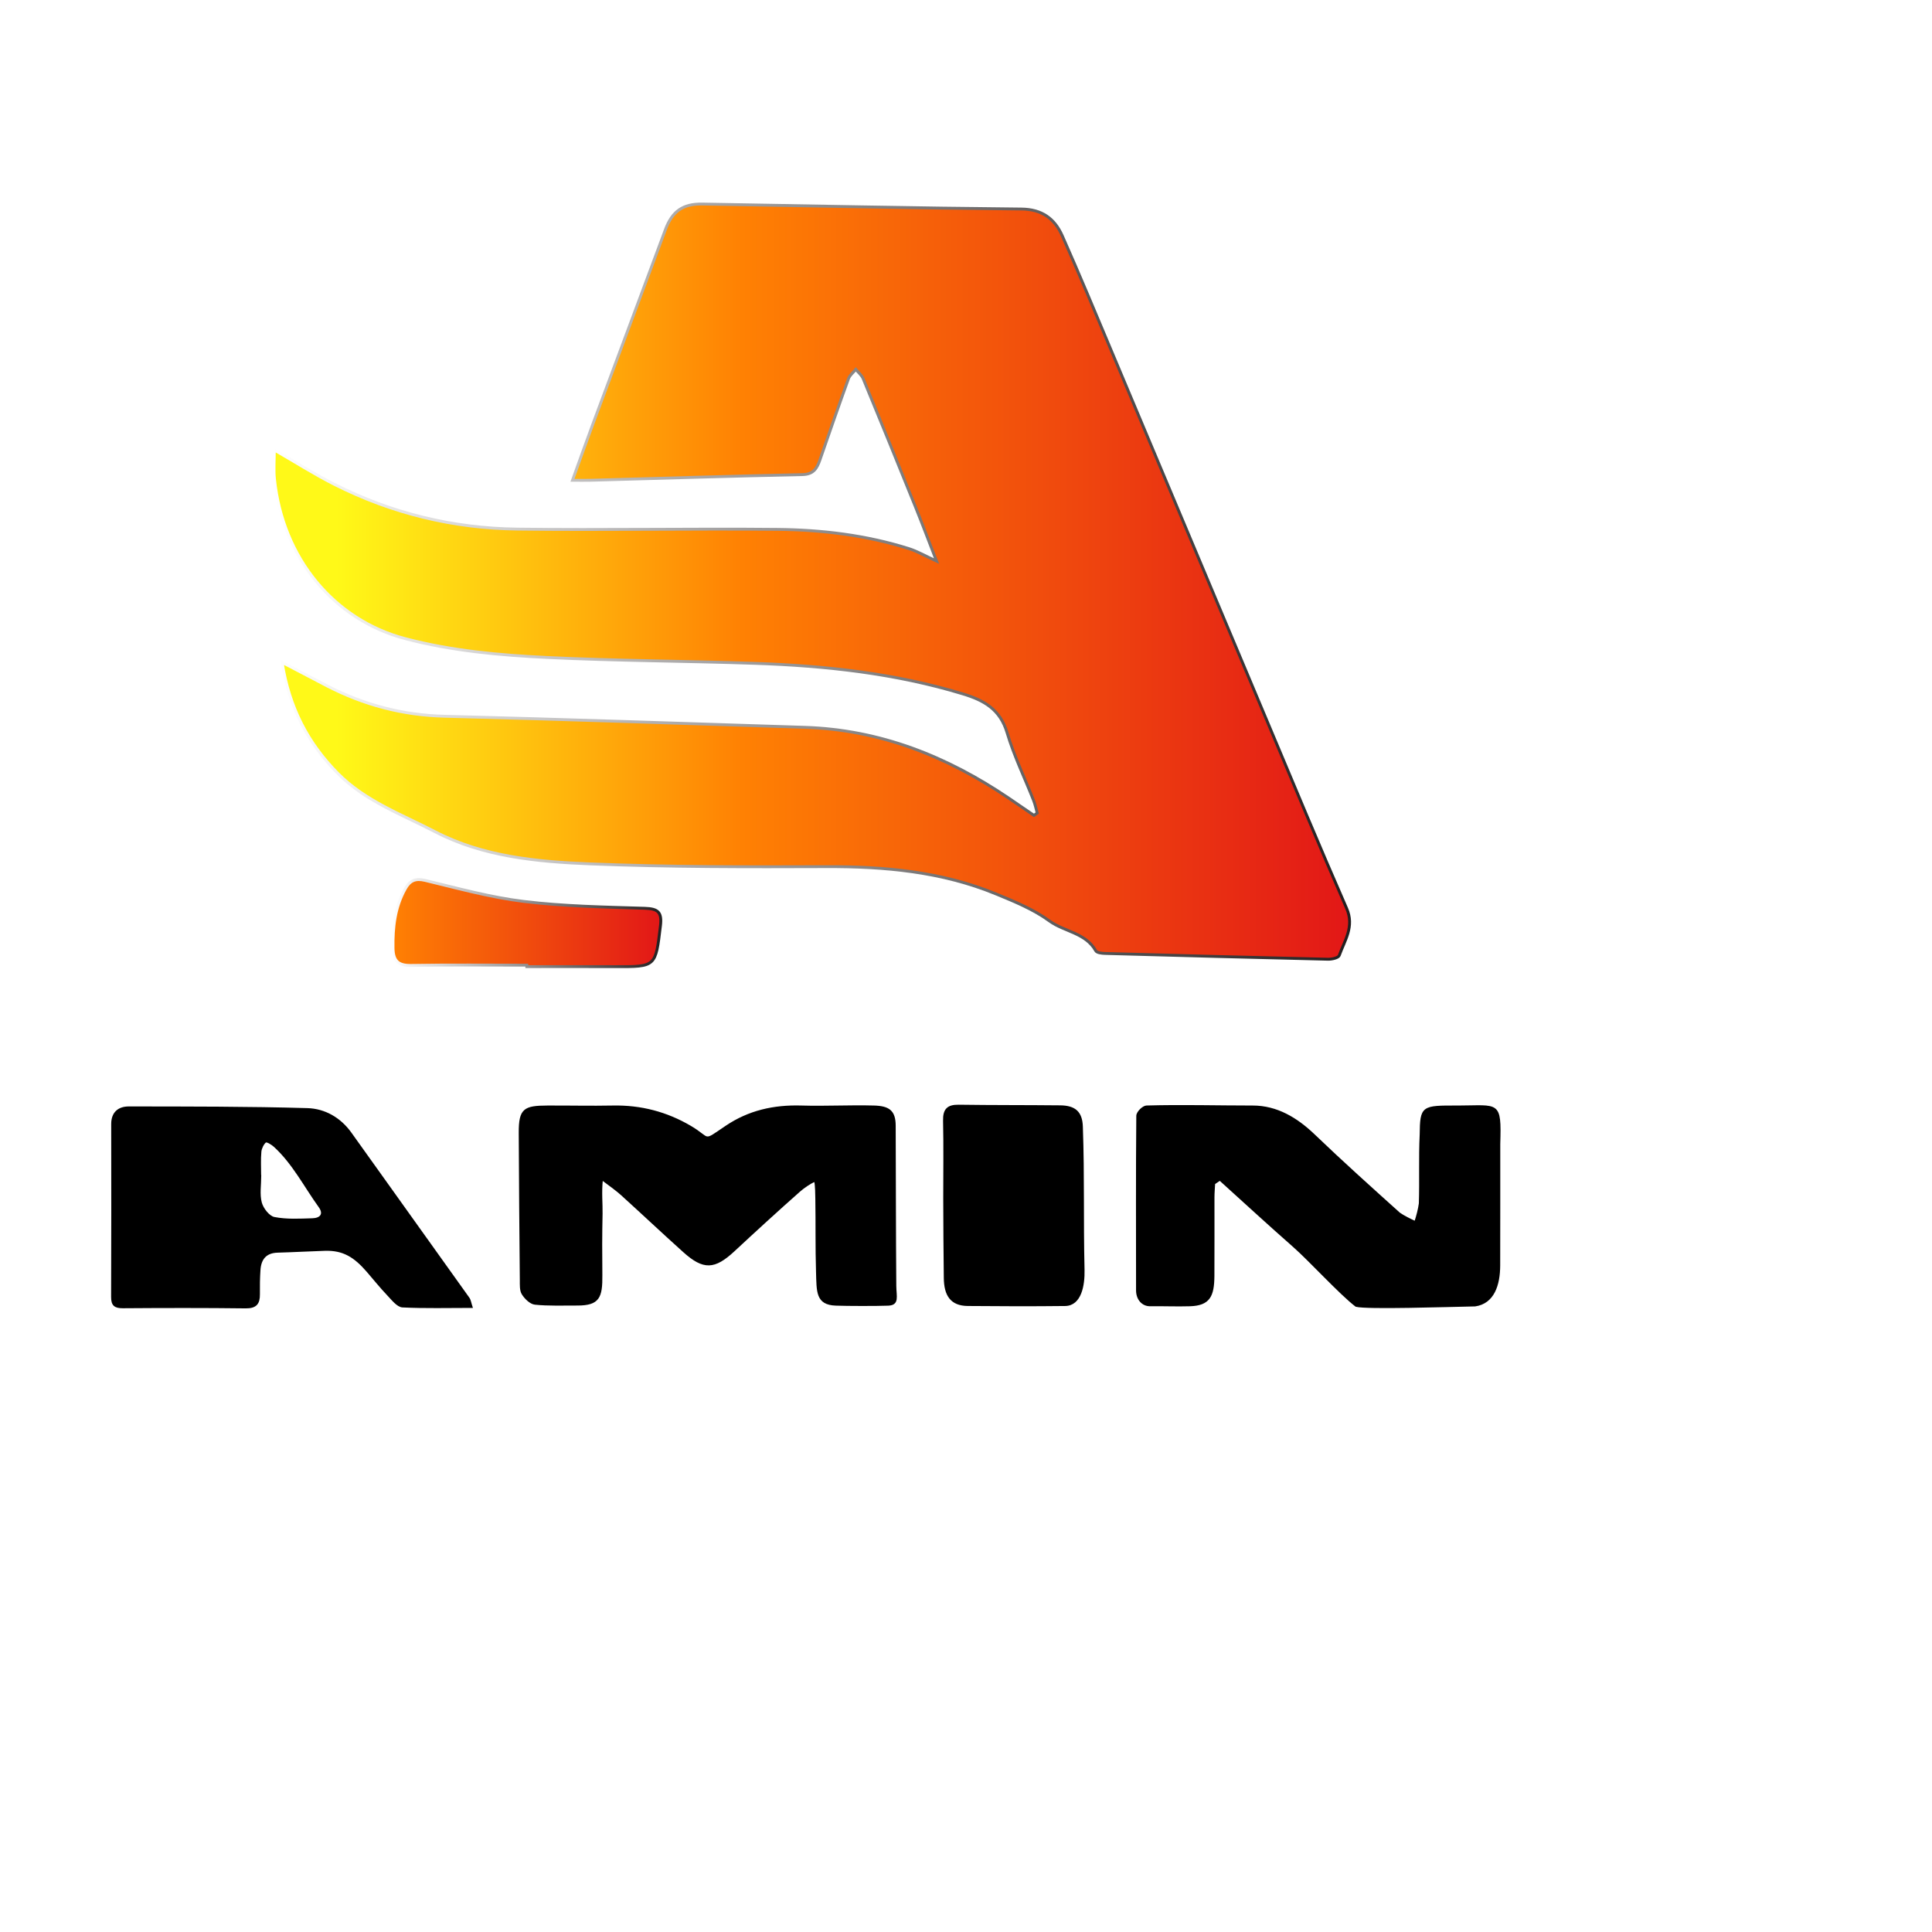
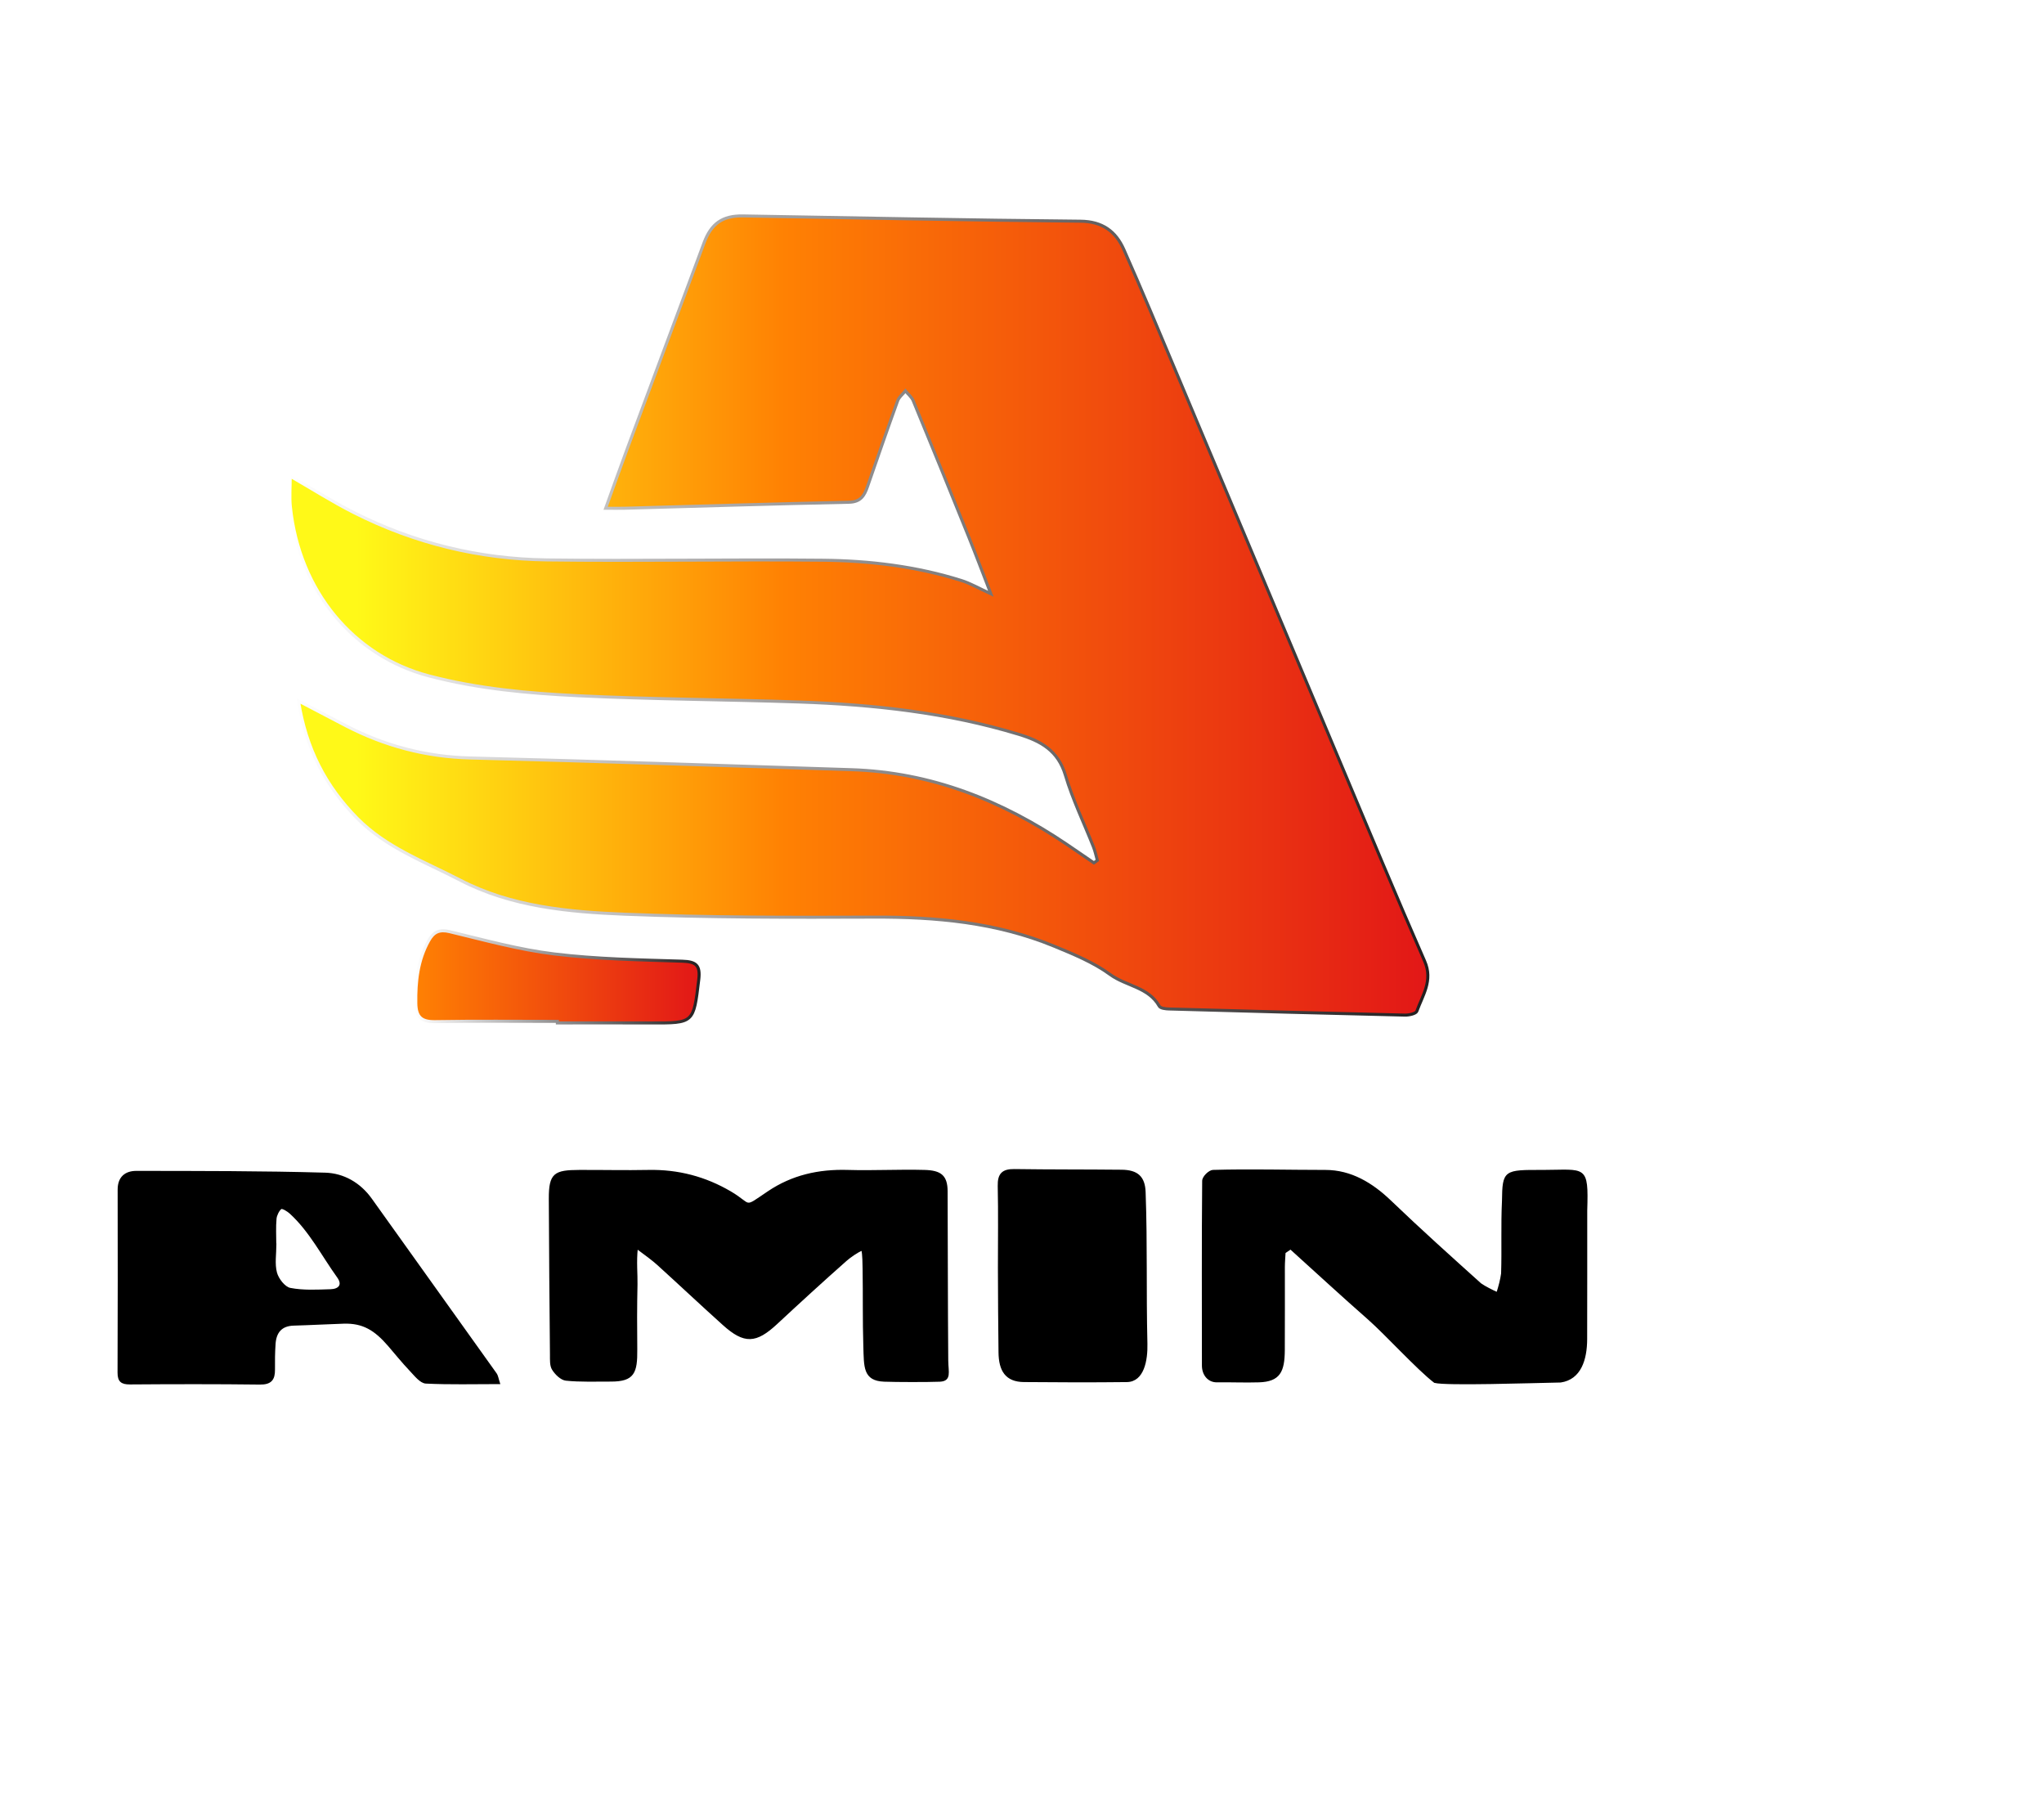
- <svg xmlns="http://www.w3.org/2000/svg" version="1.1" id="svg2" width="110%" height="110%" viewBox="0 0 900 900">
+ <svg xmlns="http://www.w3.org/2000/svg" version="1.1" id="svg2" width="110%" height="110%" viewBox="0 0 900 800">
  <defs id="defs6">
    <clipPath clipPathUnits="userSpaceOnUse" id="clipPath18">
      <path d="M 0,549 H 561 V 0 H 0 Z" id="path16" />
    </clipPath>
    <linearGradient x1="0" y1="0" x2="1" y2="0" gradientUnits="userSpaceOnUse" gradientTransform="matrix(375.7939,0,0,-375.7939,95.73047,345.7891)" spreadMethod="pad" id="linearGradient72">
      <stop style="stop-opacity:1;stop-color:#fff918" offset="0" id="stop64" />
      <stop style="stop-opacity:1;stop-color:#fff918" offset="0.059" id="stop66" />
      <stop style="stop-opacity:1;stop-color:#ff8103" offset="0.435" id="stop68" />
      <stop style="stop-opacity:1;stop-color:#e21717" offset="1" id="stop70" />
    </linearGradient>
    <clipPath clipPathUnits="userSpaceOnUse" id="clipPath82">
      <path d="M 0,549 H 561 V 0 H 0 Z" id="path80" />
    </clipPath>
    <linearGradient x1="0" y1="0" x2="1" y2="0" gradientUnits="userSpaceOnUse" gradientTransform="matrix(376.794,0,0,376.794,-0.6152,594.9952)" spreadMethod="pad" id="linearGradient90">
      <stop style="stop-opacity:1;stop-color:#ffffff" offset="0" id="stop86" />
      <stop style="stop-opacity:1;stop-color:#231f20" offset="1" id="stop88" />
    </linearGradient>
    <linearGradient x1="0" y1="0" x2="1" y2="0" gradientUnits="userSpaceOnUse" gradientTransform="matrix(93.56299,0,0,-93.56299,137.3066,226.4854)" spreadMethod="pad" id="linearGradient110">
      <stop style="stop-opacity:1;stop-color:#ff8103" offset="0" id="stop106" />
      <stop style="stop-opacity:1;stop-color:#e21717" offset="1" id="stop108" />
    </linearGradient>
    <clipPath clipPathUnits="userSpaceOnUse" id="clipPath120">
      <path d="M 0,549 H 561 V 0 H 0 Z" id="path118" />
    </clipPath>
    <linearGradient x1="0" y1="0" x2="1" y2="0" gradientUnits="userSpaceOnUse" gradientTransform="matrix(94.563,0,0,94.563,-47.2506,534.307)" spreadMethod="pad" id="linearGradient128">
      <stop style="stop-opacity:1;stop-color:#ffffff" offset="0" id="stop124" />
      <stop style="stop-opacity:1;stop-color:#231f20" offset="1" id="stop126" />
    </linearGradient>
  </defs>
  <g id="g10" transform="matrix(1.333333,0,0,-1.333333,0,732)">
    <g id="g12">
      <g id="g14" clip-path="url(#clipPath18)">
        <g id="g20" transform="translate(210.375,136.875)">
          <path d="m 0,0 c -0.479,-4.448 -0.025,-8.677 -0.099,-11.893 -0.164,-7.158 -0.153,-14.322 -0.075,-21.481 0.084,-7.711 -0.932,-10.387 -8.451,-10.378 -4.498,0.005 -10.42,-0.189 -14.866,0.303 -1.594,0.177 -3.386,1.952 -4.343,3.469 -0.798,1.265 -0.661,3.216 -0.677,4.867 -0.162,17.154 -0.31,34.309 -0.377,51.465 -0.032,8.332 1.702,9.239 9.826,9.273 7.657,0.032 15.157,-0.152 22.812,0 9.837,0.196 18.79,-2.192 27.072,-7.04 7.375,-4.317 3.976,-5.709 12.507,0.029 7.912,5.322 16.592,7.299 26.296,7.011 8.485,-0.252 16.847,0.233 25.333,0 5.214,-0.144 7.328,-1.643 7.353,-6.768 0.086,-18.656 0.058,-37.313 0.211,-55.968 0.032,-3.743 1.167,-6.535 -2.568,-6.683 -4.15,-0.164 -14.172,-0.144 -18.333,0.008 -6.797,0.25 -6.43,4.651 -6.645,11.503 -0.269,8.487 -0.097,16.988 -0.241,25.481 -0.026,1.542 -0.049,4.749 -0.401,6.285 C 72.739,-1.094 70.182,-2.942 69,-3.987 61.271,-10.819 53.662,-17.787 46.108,-24.813 39.244,-31.199 35.448,-31.401 28.496,-25.151 21.192,-18.584 14.039,-11.849 6.764,-5.247 5.364,-3.977 2.686,-1.96 0,0" style="fill:#000000;fill-opacity:1;fill-rule:evenodd;stroke:none" id="path22" />
        </g>
        <g id="g24" transform="translate(210.375,136.875)">
          <path d="m 0,0 c -0.479,-4.448 -0.025,-8.677 -0.099,-11.893 -0.164,-7.158 -0.153,-14.322 -0.075,-21.481 0.084,-7.711 -0.932,-10.387 -8.451,-10.378 -4.498,0.005 -10.42,-0.189 -14.866,0.303 -1.594,0.177 -3.386,1.952 -4.343,3.469 -0.798,1.265 -0.661,3.216 -0.677,4.867 -0.162,17.154 -0.31,34.309 -0.377,51.465 -0.032,8.332 1.702,9.239 9.826,9.273 7.657,0.032 15.157,-0.152 22.812,0 9.837,0.196 18.79,-2.192 27.072,-7.04 7.375,-4.317 3.976,-5.709 12.507,0.029 7.912,5.322 16.592,7.299 26.296,7.011 8.485,-0.252 16.847,0.233 25.333,0 5.214,-0.144 7.328,-1.643 7.353,-6.768 0.086,-18.656 0.058,-37.313 0.211,-55.968 0.032,-3.743 1.167,-6.535 -2.568,-6.683 -4.15,-0.164 -14.172,-0.144 -18.333,0.008 -6.797,0.25 -6.43,4.651 -6.645,11.503 -0.269,8.487 -0.097,16.988 -0.241,25.481 -0.026,1.542 -0.049,4.749 -0.401,6.285 C 72.739,-1.094 70.182,-2.942 69,-3.987 61.271,-10.819 53.662,-17.787 46.108,-24.813 39.244,-31.199 35.448,-31.401 28.496,-25.151 21.192,-18.584 14.039,-11.849 6.764,-5.247 5.364,-3.977 2.686,-1.96 0,0 Z" style="fill:none;stroke:#000000;stroke-width:0.5;stroke-linecap:butt;stroke-linejoin:miter;stroke-miterlimit:10;stroke-dasharray:none;stroke-opacity:1" id="path26" />
        </g>
        <g id="g28" transform="translate(424.2939,135.4629)">
          <path d="m 0,0 c -0.082,-1.592 -0.231,-3.183 -0.235,-4.774 -0.021,-9.158 0.045,-18.316 -0.021,-27.473 -0.05,-7.002 -1.481,-10.128 -8.288,-10.344 -4.656,-0.147 -9.215,0.071 -13.875,0 -2.748,-0.042 -4.713,2.2 -4.712,5.328 0.005,20.314 -0.1,40.627 0.086,60.939 0.013,1.373 2.153,3.337 3.318,3.37 12.466,0.352 24.6,-0.009 37.121,-0.009 8.45,0 15.422,-4.228 21.511,-10.069 9.714,-9.318 19.733,-18.321 29.744,-27.32 1.497,-1.049 3.74,-2.152 5.474,-2.944 0.653,1.957 1.294,4.429 1.549,6.384 0.257,7.983 -0.1,15.99 0.289,23.963 0.12,10.049 0.557,10.02 13.183,9.986 14.186,0.034 14.937,1.943 14.474,-13.161 -0.003,-14.153 0.013,-28.306 -0.025,-42.459 -0.019,-6.804 -2.022,-13.119 -8.512,-14.061 -9.687,-0.188 -37.875,-1.13 -41.625,-0.13 -5.63,4.313 -16.221,15.94 -21.804,20.843 C 18.969,-14.304 10.473,-6.464 1.896,1.286 1.265,0.857 0.633,0.429 0,0" style="fill:#000000;fill-opacity:1;fill-rule:evenodd;stroke:none" id="path30" />
        </g>
        <g id="g32" transform="translate(424.2939,135.4629)">
          <path d="m 0,0 c -0.082,-1.592 -0.231,-3.183 -0.235,-4.774 -0.021,-9.158 0.045,-18.316 -0.021,-27.473 -0.05,-7.002 -1.481,-10.128 -8.288,-10.344 -4.656,-0.147 -9.215,0.071 -13.875,0 -2.748,-0.042 -4.713,2.2 -4.712,5.328 0.005,20.314 -0.1,40.627 0.086,60.939 0.013,1.373 2.153,3.337 3.318,3.37 12.466,0.352 24.6,-0.009 37.121,-0.009 8.45,0 15.422,-4.228 21.511,-10.069 9.714,-9.318 19.733,-18.321 29.744,-27.32 1.497,-1.049 3.74,-2.152 5.474,-2.944 0.653,1.957 1.294,4.429 1.549,6.384 0.257,7.983 -0.1,15.99 0.289,23.963 0.12,10.049 0.557,10.02 13.183,9.986 14.186,0.034 14.937,1.943 14.474,-13.161 -0.003,-14.153 0.013,-28.306 -0.025,-42.459 -0.019,-6.804 -2.022,-13.119 -8.512,-14.061 -9.687,-0.188 -37.875,-1.13 -41.625,-0.13 -5.63,4.313 -16.221,15.94 -21.804,20.843 C 18.969,-14.304 10.473,-6.464 1.896,1.286 1.265,0.857 0.633,0.429 0,0 Z" style="fill:none;stroke:#000000;stroke-width:0.5;stroke-linecap:butt;stroke-linejoin:miter;stroke-miterlimit:10;stroke-dasharray:none;stroke-opacity:1" id="path34" />
        </g>
        <g id="g36" transform="translate(90.9873,138.2158)">
          <path d="m 0,0 h 0.036 c 0,-3.154 -0.586,-6.464 0.199,-9.408 0.556,-2.087 2.727,-4.885 4.593,-5.25 4.328,-0.849 8.913,-0.579 13.384,-0.441 2.667,0.083 4.297,1.58 2.373,4.254 C 15.45,-3.707 11.347,4.408 4.839,10.322 4.123,10.974 2.233,12.219 1.742,11.805 0.95,11.138 0.189,9.569 0.086,8.458 -0.174,5.66 0,2.822 0,0 m 73.891,-45.923 c -8.409,0 -16.335,-0.22 -24.231,0.168 -1.787,0.088 -3.643,2.534 -5.085,4.039 -2.523,2.636 -5.125,5.875 -7.268,8.348 -4.461,5.146 -8.392,7.601 -14.836,7.392 -5.486,-0.178 -10.968,-0.49 -16.455,-0.642 -4.148,-0.115 -5.995,-2.449 -6.251,-6.286 -0.187,-2.82 -0.228,-5.656 -0.192,-8.482 0.043,-3.255 -1.119,-4.738 -4.702,-4.694 -14.312,0.175 -28.627,0.149 -42.94,0.044 -2.785,-0.021 -3.86,0.825 -3.849,3.663 0.074,20.141 0.074,40.28 0.032,60.421 -0.008,4.073 2.397,5.922 5.896,5.918 20.802,-0.024 41.612,0.009 62.401,-0.586 6.02,-0.173 11.442,-3.236 15.191,-8.49 13.716,-19.22 27.482,-38.405 41.19,-57.631 0.515,-0.722 0.616,-1.737 1.099,-3.182" style="fill:#000000;fill-opacity:1;fill-rule:evenodd;stroke:none" id="path38" />
        </g>
        <g id="g40" transform="translate(90.9873,138.2158)">
          <path d="m 0,0 h 0.036 c 0,-3.154 -0.586,-6.464 0.199,-9.408 0.556,-2.087 2.727,-4.885 4.593,-5.25 4.328,-0.849 8.913,-0.579 13.384,-0.441 2.667,0.083 4.297,1.58 2.373,4.254 C 15.45,-3.707 11.347,4.408 4.839,10.322 4.123,10.974 2.233,12.219 1.742,11.805 0.95,11.138 0.189,9.569 0.086,8.458 -0.174,5.66 0,2.822 0,0 Z m 73.891,-45.923 c -8.409,0 -16.335,-0.22 -24.231,0.168 -1.787,0.088 -3.643,2.534 -5.085,4.039 -2.523,2.636 -5.125,5.875 -7.268,8.348 -4.461,5.146 -8.392,7.601 -14.836,7.392 -5.486,-0.178 -10.968,-0.49 -16.455,-0.642 -4.148,-0.115 -5.995,-2.449 -6.251,-6.286 -0.187,-2.82 -0.228,-5.656 -0.192,-8.482 0.043,-3.255 -1.119,-4.738 -4.702,-4.694 -14.312,0.175 -28.627,0.149 -42.94,0.044 -2.785,-0.021 -3.86,0.825 -3.849,3.663 0.074,20.141 0.074,40.28 0.032,60.421 -0.008,4.073 2.397,5.922 5.896,5.918 20.802,-0.024 41.612,0.009 62.401,-0.586 6.02,-0.173 11.442,-3.236 15.191,-8.49 13.716,-19.22 27.482,-38.405 41.19,-57.631 0.515,-0.722 0.616,-1.737 1.099,-3.182 z" style="fill:none;stroke:#000000;stroke-width:0.5;stroke-linecap:butt;stroke-linejoin:miter;stroke-miterlimit:10;stroke-dasharray:none;stroke-opacity:1" id="path42" />
        </g>
        <g id="g44" transform="translate(329.7969,130.5107)">
          <path d="m 0,0 c 0,8.99 0.136,17.983 -0.063,26.969 -0.087,3.91 1.372,5.364 5.232,5.306 11.816,-0.173 23.637,-0.094 35.455,-0.221 5.152,-0.056 7.479,-2.121 7.655,-7.143 0.634,-17.967 0.165,-32.116 0.591,-50.089 0.128,-5.403 -1.074,-12.311 -6.542,-12.374 -11.484,-0.132 -22.515,-0.1 -34,0.007 -5.886,0.055 -8.071,3.522 -8.131,9.578 C 0.105,-18.646 0,-9.323 0,0 -0.058,-0.001 0.058,0 0,0" style="fill:#000000;fill-opacity:1;fill-rule:evenodd;stroke:none" id="path46" />
        </g>
        <g id="g48" transform="translate(329.7969,130.5107)">
          <path d="m 0,0 c 0,8.99 0.136,17.983 -0.063,26.969 -0.087,3.91 1.372,5.364 5.232,5.306 11.816,-0.173 23.637,-0.094 35.455,-0.221 5.152,-0.056 7.479,-2.121 7.655,-7.143 0.634,-17.967 0.165,-32.116 0.591,-50.089 0.128,-5.403 -1.074,-12.311 -6.542,-12.374 -11.484,-0.132 -22.515,-0.1 -34,0.007 -5.886,0.055 -8.071,3.522 -8.131,9.578 C 0.105,-18.646 0,-9.323 0,0 -0.058,-0.001 0.058,0 0,0 Z" style="fill:none;stroke:#000000;stroke-width:0.5;stroke-linecap:butt;stroke-linejoin:miter;stroke-miterlimit:10;stroke-dasharray:none;stroke-opacity:1" id="path50" />
        </g>
      </g>
    </g>
    <g id="g52">
      <g id="g54">
        <g id="g60">
          <g id="g62">
            <path d="M 232.503,468.841 C 224.08,446.24 215.624,423.65 207.21,401.044 v 0 c -2.346,-6.3 -4.59,-12.639 -7.2,-19.842 v 0 c 2.825,0 4.61,-0.043 6.392,0.007 v 0 c 24.65,0.682 49.297,1.465 73.95,1.976 v 0 c 3.944,0.081 5.118,2.256 6.149,5.227 v 0 c 3.276,9.434 6.537,18.871 9.939,28.259 v 0 c 0.447,1.234 1.681,2.184 2.55,3.266 v 0 c 0.877,-1.072 2.075,-2.012 2.581,-3.238 v 0 c 6.155,-14.911 12.236,-29.852 18.274,-44.811 v 0 c 2.452,-6.076 4.755,-12.209 7.365,-18.93 v 0 c -3.873,1.77 -6.707,3.437 -9.76,4.397 v 0 c -14.898,4.685 -30.307,6.537 -45.814,6.69 v 0 c -14.43,0.141 -28.863,0.082 -43.294,0.024 v 0 c -15.894,-0.066 -31.788,-0.131 -47.679,0.074 v 0 c -22.403,0.287 -43.846,5.508 -63.901,15.672 v 0 c -6.911,3.503 -13.476,7.685 -20.916,11.969 v 0 c 0,-3.674 -0.287,-6.923 0.045,-10.109 v 0 c 2.888,-27.709 20.794,-49.256 45.719,-55.812 v 0 c 16.218,-4.266 32.799,-5.754 49.386,-6.559 v 0 c 24.289,-1.18 48.63,-1.229 72.938,-2.068 v 0 c 24.526,-0.846 48.806,-3.474 72.45,-10.659 v 0 c 7.418,-2.255 13.03,-5.392 15.459,-13.55 v 0 c 2.413,-8.101 6.162,-15.803 9.272,-23.7 v 0 c 0.554,-1.407 0.852,-2.915 1.269,-4.377 v 0 c -0.377,-0.275 -0.755,-0.551 -1.133,-0.826 v 0 c -2.953,2.019 -5.898,4.053 -8.862,6.057 v 0 c -21.54,14.556 -44.905,23.872 -71.203,24.706 v 0 c -41.958,1.33 -83.913,2.8 -125.878,3.869 v 0 c -14.654,0.374 -28.244,3.981 -41.145,10.671 v 0 c -4.885,2.534 -9.753,5.099 -15.595,8.155 v 0 c 2.512,-15.878 9.038,-28.196 19.373,-38.706 v 0 c 9.594,-9.756 22.297,-14.349 34.007,-20.437 v 0 c 16.914,-8.792 35.76,-10.519 54.343,-11.262 v 0 c 27.452,-1.098 54.964,-1.063 82.447,-0.961 v 0 c 20.341,0.074 40.277,-1.726 59.242,-9.541 v 0 c 6.443,-2.656 13.101,-5.369 18.657,-9.43 v 0 c 5.212,-3.81 12.637,-4.108 16.199,-10.44 v 0 c 0.392,-0.698 2.099,-0.886 3.207,-0.918 v 0 c 25.982,-0.726 51.965,-1.419 77.95,-2.022 v 0 c 1.338,-0.031 3.606,0.481 3.899,1.295 v 0 c 1.904,5.282 5.386,10.104 2.58,16.507 v 0 c -9.479,21.644 -18.543,43.472 -27.713,65.252 v 0 c -18.08,42.945 -36.11,85.911 -54.188,128.857 v 0 c -5.744,13.645 -11.417,27.324 -17.434,40.849 v 0 c -2.655,5.968 -7.043,9.283 -14.356,9.347 v 0 c -37.153,0.33 -74.301,1.128 -111.45,1.739 v 0 c -0.136,0.002 -0.271,0.003 -0.405,0.003 v 0 c -6.497,0 -10.11,-2.665 -12.423,-8.873" style="fill:url(#linearGradient72);stroke:none" id="path74" />
          </g>
        </g>
      </g>
    </g>
    <g id="g76">
      <g id="g78" clip-path="url(#clipPath82)">
        <g id="g84" transform="translate(95.8457,391.7842)">
          <path d="m 0,0 c 7.44,-4.284 14.006,-8.466 20.916,-11.969 20.055,-10.165 41.498,-15.385 63.901,-15.673 30.32,-0.388 60.652,0.202 90.974,-0.097 15.507,-0.154 30.915,-2.005 45.813,-6.691 3.054,-0.96 5.887,-2.627 9.76,-4.396 -2.609,6.721 -4.913,12.854 -7.365,18.93 -6.038,14.959 -12.118,29.9 -18.273,44.811 -0.506,1.226 -1.705,2.165 -2.581,3.238 -0.87,-1.082 -2.103,-2.032 -2.55,-3.266 -3.403,-9.388 -6.664,-18.825 -9.939,-28.259 -1.032,-2.971 -2.206,-5.147 -6.15,-5.228 -24.652,-0.51 -49.3,-1.294 -73.949,-1.975 -1.783,-0.05 -3.568,-0.007 -6.393,-0.007 2.61,7.203 4.855,13.541 7.2,19.842 8.414,22.605 16.87,45.196 25.293,67.798 2.361,6.335 6.076,8.98 12.828,8.869 37.15,-0.612 74.297,-1.408 111.45,-1.739 7.313,-0.064 11.702,-3.379 14.357,-9.347 6.017,-13.526 11.689,-27.204 17.434,-40.85 18.077,-42.945 36.108,-85.911 54.187,-128.856 9.17,-21.781 18.234,-43.608 27.714,-65.252 2.805,-6.404 -0.677,-11.225 -2.581,-16.507 -0.293,-0.814 -2.561,-1.326 -3.899,-1.295 -25.985,0.603 -51.968,1.296 -77.95,2.023 -1.108,0.031 -2.814,0.219 -3.207,0.917 -3.561,6.332 -10.986,6.629 -16.199,10.44 -5.556,4.061 -12.214,6.773 -18.657,9.43 -18.965,7.815 -38.901,9.615 -59.241,9.541 -27.484,-0.102 -54.995,-0.137 -82.448,0.961 -18.583,0.743 -37.429,2.47 -54.342,11.262 -11.71,6.088 -24.413,10.681 -34.008,20.437 -10.335,10.51 -16.861,22.828 -19.372,38.706 5.841,-3.057 10.71,-5.621 15.594,-8.155 12.901,-6.691 26.491,-10.297 41.145,-10.671 41.965,-1.07 83.92,-2.539 125.879,-3.869 26.298,-0.833 49.662,-10.15 71.202,-24.707 2.965,-2.003 5.909,-4.037 8.862,-6.056 0.378,0.275 0.756,0.551 1.133,0.826 -0.416,1.462 -0.714,2.97 -1.268,4.377 -3.111,7.897 -6.86,15.599 -9.272,23.7 -2.43,8.157 -8.042,11.295 -15.46,13.55 -23.643,7.185 -47.924,9.812 -72.45,10.659 -24.308,0.839 -48.649,0.888 -72.937,2.068 -16.588,0.805 -33.169,2.292 -49.387,6.559 C 20.839,-59.364 2.933,-37.817 0.045,-10.109 -0.287,-6.924 0,-3.675 0,0 Z" style="fill:none;stroke:url(#linearGradient90);stroke-width:1;stroke-linecap:butt;stroke-linejoin:miter;stroke-miterlimit:10;stroke-dasharray:none;stroke-opacity:1" id="path92" />
        </g>
      </g>
    </g>
    <g id="g94">
      <g id="g96">
        <g id="g102">
          <g id="g104">
            <path d="m 141.58,238.458 c -3.621,-6.47 -4.379,-13.465 -4.263,-20.726 v 0 c 0.072,-4.435 1.777,-6.105 6.335,-6.025 v 0 c 13.465,0.238 26.937,0.085 40.405,0.085 v 0 c 0,-0.169 0,-0.338 0,-0.507 v 0 c 10.31,0 20.62,0.031 30.93,-0.006 v 0 c 14.21,-0.054 14.044,-0.056 15.763,14.276 v 0 c 0.566,4.718 -0.817,5.963 -5.46,6.108 v 0 c -14.091,0.441 -28.255,0.689 -42.222,2.386 v 0 c -11.652,1.415 -23.108,4.6 -34.565,7.36 v 0 c -0.801,0.193 -1.516,0.29 -2.164,0.289 v 0 c -2.152,0 -3.544,-1.07 -4.759,-3.24" style="fill:url(#linearGradient110);stroke:none" id="path112" />
          </g>
        </g>
      </g>
    </g>
    <g id="g114">
      <g id="g116" clip-path="url(#clipPath120)">
        <g id="g122" transform="translate(184.0576,211.792)">
          <path d="m 0,0 c -13.469,0 -26.941,0.152 -40.406,-0.085 -4.557,-0.08 -6.263,1.59 -6.334,6.024 -0.116,7.262 0.642,14.256 4.262,20.727 1.581,2.822 3.461,3.785 6.923,2.951 11.457,-2.76 22.913,-5.945 34.565,-7.36 13.968,-1.696 28.131,-1.945 42.222,-2.386 4.643,-0.145 6.026,-1.39 5.46,-6.107 C 44.973,-0.569 45.139,-0.566 30.929,-0.514 20.619,-0.476 10.309,-0.507 0,-0.507 0,-0.338 0,-0.169 0,0 Z" style="fill:none;stroke:url(#linearGradient128);stroke-width:1;stroke-linecap:butt;stroke-linejoin:miter;stroke-miterlimit:10;stroke-dasharray:none;stroke-opacity:1" id="path130" />
        </g>
      </g>
    </g>
  </g>
</svg>
